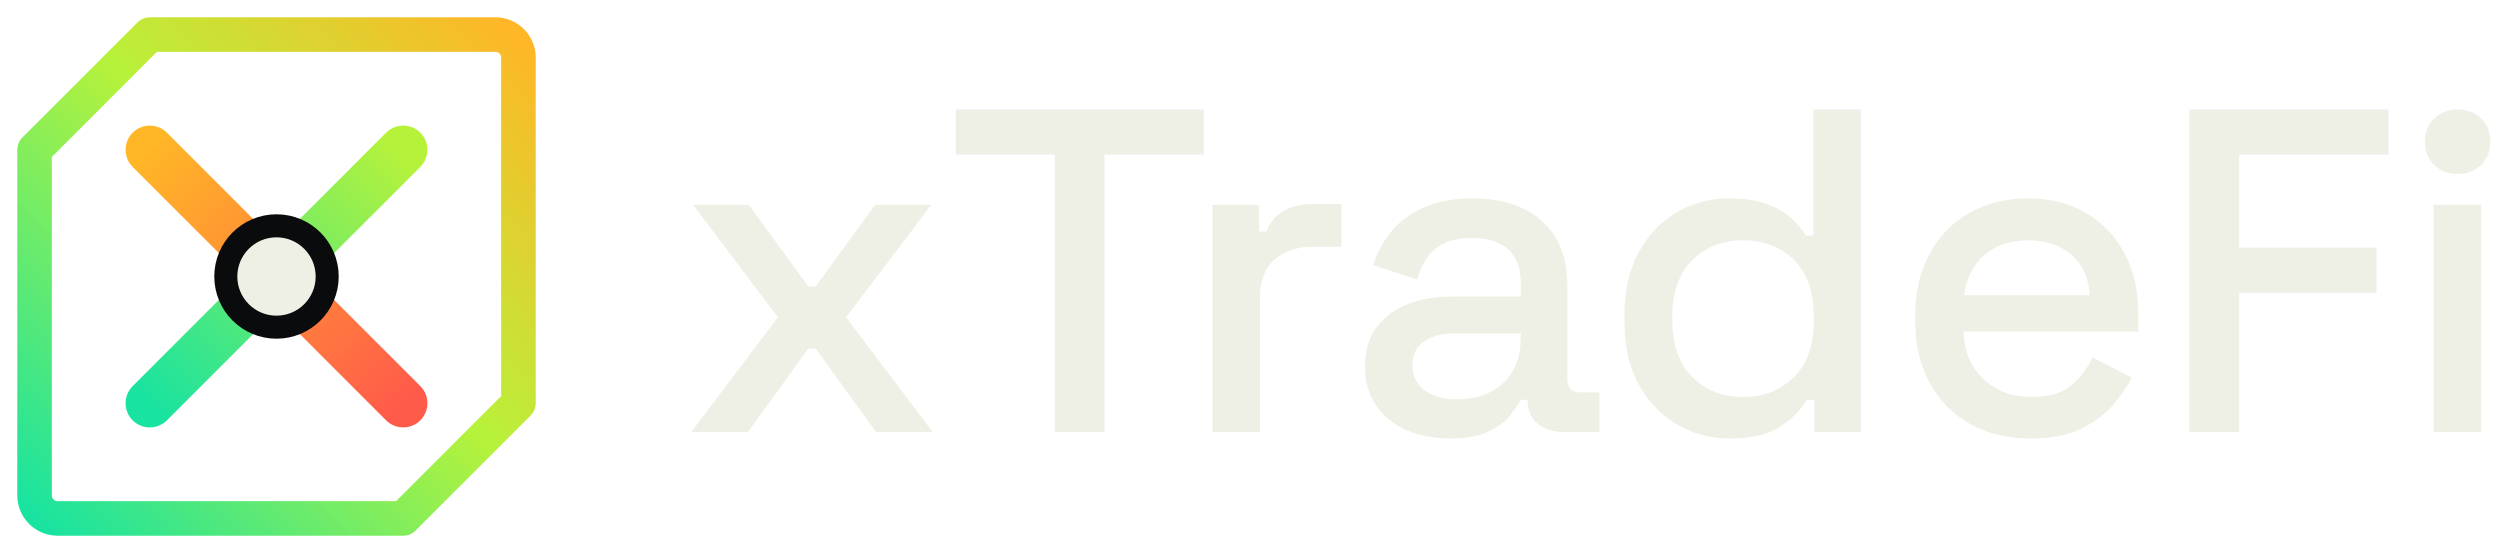
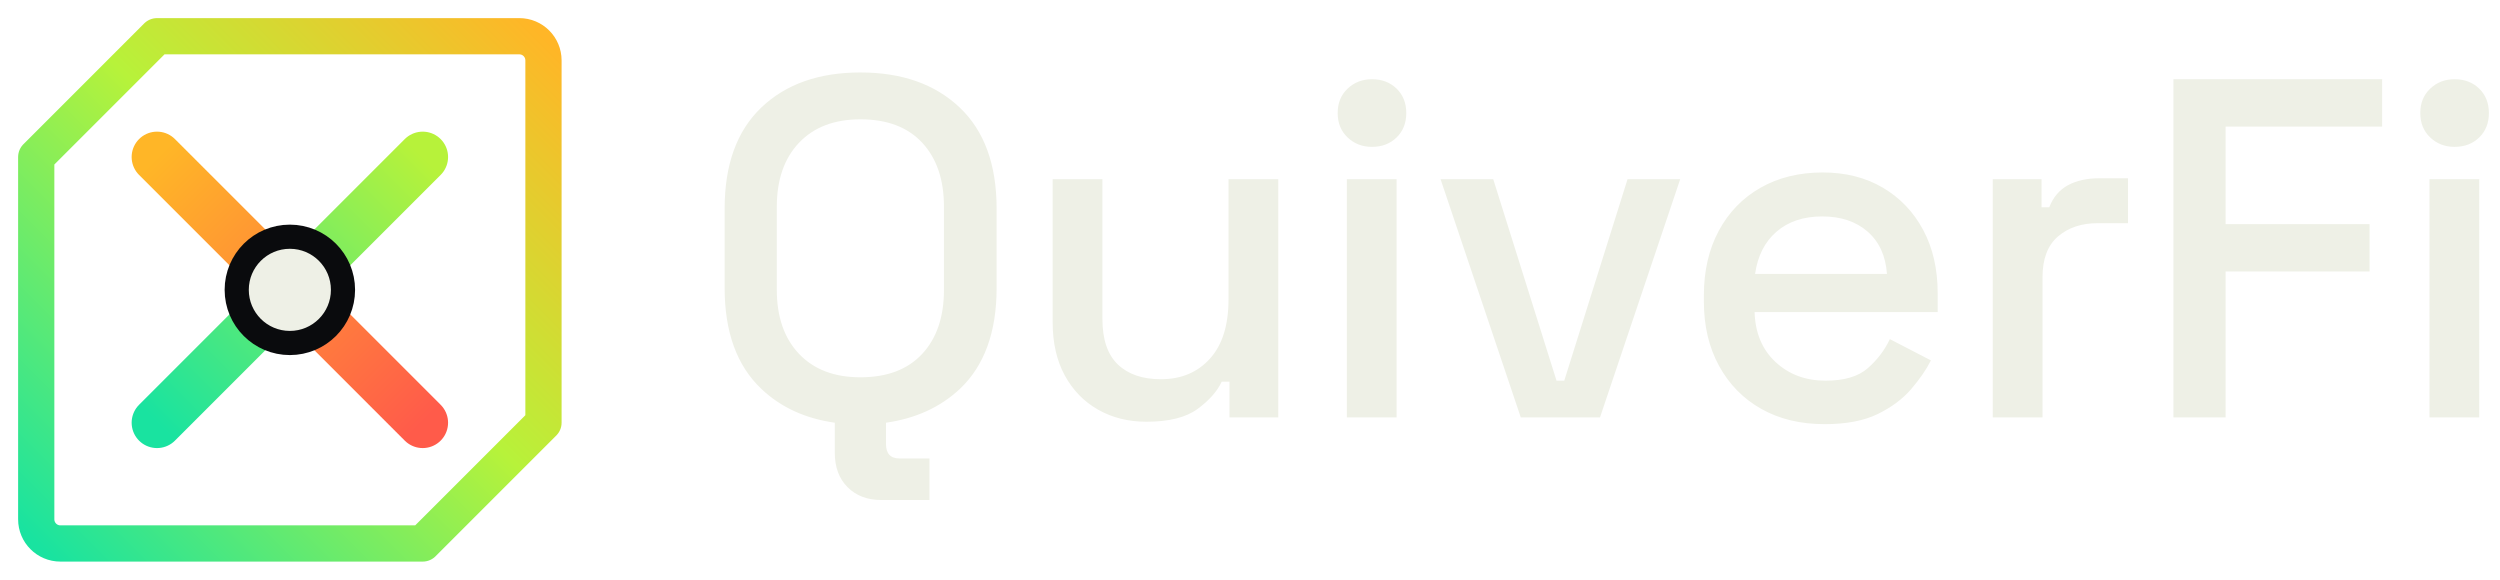
- <svg xmlns="http://www.w3.org/2000/svg" viewBox="0 0 217 48" width="217" height="48" fill="none" role="img" aria-label="xTradeFi">
+ <svg xmlns="http://www.w3.org/2000/svg" viewBox="0 0 207 48" width="207" height="48" fill="none" role="img" aria-label="QuiverFi">
  <defs>
    <linearGradient id="xs-t" x1="3" y1="45" x2="45" y2="3" gradientUnits="userSpaceOnUse">
      <stop stop-color="#19e3a0" />
      <stop offset=".55" stop-color="#b7f23a" />
      <stop offset="1" stop-color="#ffb627" />
    </linearGradient>
    <linearGradient id="xs-c" x1="13" y1="35" x2="35" y2="13" gradientUnits="userSpaceOnUse">
      <stop stop-color="#19e3a0" />
      <stop offset="1" stop-color="#b7f23a" />
    </linearGradient>
    <linearGradient id="xs-p" x1="13" y1="13" x2="35" y2="35" gradientUnits="userSpaceOnUse">
      <stop stop-color="#ffb627" />
      <stop offset="1" stop-color="#ff5b4a" />
    </linearGradient>
  </defs>
  <path d="M13 3H43a2 2 0 0 1 2 2V35L35 45H5a2 2 0 0 1-2-2V13Z" stroke="url(#xs-t)" stroke-width="3" stroke-linejoin="round" fill="none" />
  <path d="M13 13 35 35" stroke="url(#xs-p)" stroke-width="4.2" stroke-linecap="round" />
  <path d="M13 35 35 13" stroke="url(#xs-c)" stroke-width="4.2" stroke-linecap="round" />
  <circle cx="24" cy="24" r="4.4" fill="#eef0e6" stroke="#0a0b0d" stroke-width="2" />
-   <g transform="translate(58.64 37.50)">
-     <path d="M6.28 0L1.36 0L8.88 -9.96L1.52 -19.72L6.36 -19.72L11.52 -12.64L12.16 -12.64L17.32 -19.72L22.2 -19.72L14.8 -9.96L22.32 0L17.4 0L12.16 -7.24L11.52 -7.24L6.28 0M37.24 0L32.92 0L32.92 -24.08L24.32 -24.08L24.32 -28L45.84 -28L45.84 -24.08L37.24 -24.08L37.24 0M50.72 0L46.6 0L46.6 -19.72L50.64 -19.72L50.64 -17.4L51.28 -17.4Q51.76 -18.64 52.82 -19.22Q53.88 -19.8 55.44 -19.8L55.44 -19.8L57.8 -19.8L57.8 -16.08L55.28 -16.08Q53.28 -16.08 52 -14.98Q50.72 -13.88 50.72 -11.6L50.72 -11.6L50.72 0M67.24 0.56L67.24 0.56Q65.12 0.56 63.46 -0.16Q61.8 -0.88 60.82 -2.28Q59.84 -3.68 59.84 -5.68L59.84 -5.68Q59.84 -7.72 60.82 -9.06Q61.8 -10.4 63.5 -11.08Q65.2 -11.76 67.36 -11.76L67.36 -11.76L73.36 -11.76L73.36 -13.04Q73.36 -14.76 72.32 -15.8Q71.28 -16.84 69.12 -16.84L69.12 -16.84Q67 -16.84 65.88 -15.84Q64.76 -14.84 64.4 -13.24L64.4 -13.24L60.56 -14.48Q61.04 -16.08 62.1 -17.38Q63.16 -18.68 64.92 -19.48Q66.68 -20.28 69.16 -20.28L69.16 -20.28Q73 -20.28 75.2 -18.32Q77.4 -16.36 77.4 -12.76L77.4 -12.76L77.4 -4.64Q77.4 -3.44 78.52 -3.44L78.52 -3.44L80.2 -3.44L80.2 0L77.12 0Q75.72 0 74.84 -0.72Q73.96 -1.44 73.96 -2.68L73.96 -2.68L73.96 -2.8L73.36 -2.8Q73.04 -2.2 72.4 -1.4Q71.76 -0.6 70.52 -0.02Q69.28 0.56 67.24 0.56M67.84 -2.84L67.84 -2.84Q70.32 -2.84 71.84 -4.26Q73.36 -5.68 73.36 -8.16L73.36 -8.16L73.36 -8.56L67.6 -8.56Q65.96 -8.56 64.96 -7.86Q63.96 -7.16 63.96 -5.8L63.96 -5.8Q63.96 -4.44 65 -3.64Q66.04 -2.84 67.84 -2.84M91.48 0.56L91.48 0.56Q89.04 0.56 86.96 -0.64Q84.88 -1.84 83.62 -4.1Q82.36 -6.36 82.36 -9.56L82.36 -9.56L82.36 -10.16Q82.36 -13.32 83.6 -15.6Q84.84 -17.88 86.92 -19.08Q89 -20.28 91.48 -20.28L91.48 -20.28Q93.4 -20.28 94.7 -19.8Q96 -19.32 96.84 -18.58Q97.68 -17.84 98.12 -17.04L98.12 -17.04L98.76 -17.04L98.76 -28L102.88 -28L102.88 0L98.84 0L98.84 -2.8L98.2 -2.8Q97.44 -1.52 95.9 -0.48Q94.36 0.56 91.48 0.56M92.64 -3.04L92.64 -3.04Q95.32 -3.04 97.06 -4.76Q98.8 -6.48 98.8 -9.68L98.8 -9.68L98.8 -10.04Q98.8 -13.2 97.08 -14.92Q95.36 -16.64 92.64 -16.64L92.64 -16.64Q90 -16.64 88.26 -14.92Q86.52 -13.2 86.52 -10.04L86.52 -10.04L86.52 -9.68Q86.52 -6.48 88.26 -4.76Q90 -3.04 92.64 -3.04M117.6 0.56L117.6 0.56Q114.6 0.56 112.36 -0.7Q110.12 -1.96 108.86 -4.26Q107.6 -6.56 107.6 -9.6L107.6 -9.6L107.6 -10.08Q107.6 -13.16 108.84 -15.46Q110.08 -17.76 112.3 -19.02Q114.52 -20.28 117.44 -20.28L117.44 -20.28Q120.28 -20.28 122.42 -19.02Q124.56 -17.76 125.76 -15.52Q126.96 -13.28 126.96 -10.28L126.96 -10.28L126.96 -8.72L111.8 -8.72Q111.88 -6.12 113.54 -4.58Q115.2 -3.04 117.68 -3.04L117.68 -3.04Q120 -3.04 121.18 -4.08Q122.36 -5.12 123 -6.48L123 -6.48L126.4 -4.72Q125.84 -3.6 124.78 -2.36Q123.72 -1.12 122 -0.28Q120.28 0.56 117.6 0.56M111.84 -11.88L111.84 -11.88L122.76 -11.88Q122.6 -14.12 121.16 -15.38Q119.72 -16.64 117.4 -16.64L117.4 -16.64Q115.08 -16.64 113.62 -15.38Q112.16 -14.12 111.84 -11.88M135.72 0L131.4 0L131.4 -28L148.68 -28L148.68 -24.08L135.72 -24.08L135.72 -16L147.64 -16L147.64 -12.08L135.72 -12.08L135.72 0M156.72 0L152.6 0L152.6 -19.72L156.72 -19.72L156.72 0M154.68 -22.4L154.68 -22.4Q153.48 -22.4 152.66 -23.18Q151.84 -23.96 151.84 -25.2L151.84 -25.2Q151.84 -26.44 152.66 -27.22Q153.48 -28 154.68 -28L154.68 -28Q155.92 -28 156.72 -27.22Q157.52 -26.44 157.52 -25.2L157.52 -25.2Q157.52 -23.96 156.72 -23.18Q155.92 -22.4 154.68 -22.4" fill="#eef0e6" />
+   <g transform="translate(57.8 34.56)">
+     <path d="M19.16 6.84L15.16 6.84Q13.44 6.84 12.38 5.78Q11.32 4.72 11.32 2.92L11.32 2.92L11.32 0.44Q7.64 -0.08 5.24 -2.36L5.24 -2.36Q2.2 -5.24 2.2 -10.72L2.2 -10.72L2.2 -17.28Q2.2 -22.76 5.24 -25.66Q8.28 -28.56 13.44 -28.56Q18.6 -28.56 21.66 -25.66Q24.72 -22.76 24.72 -17.28L24.72 -17.28L24.72 -10.72Q24.72 -5.24 21.68 -2.36L21.68 -2.36Q19.24 -0.08 15.56 0.44L15.56 0.44L15.56 2.2Q15.56 3.4 16.68 3.4L16.68 3.4L19.16 3.4L19.16 6.84M13.44 -3.32L13.44 -3.32Q16.76 -3.32 18.56 -5.26Q20.36 -7.2 20.36 -10.56L20.36 -10.56L20.36 -17.44Q20.36 -20.8 18.56 -22.74Q16.76 -24.68 13.44 -24.68L13.44 -24.68Q10.2 -24.68 8.36 -22.74Q6.52 -20.8 6.52 -17.44L6.52 -17.44L6.52 -10.56Q6.52 -7.2 8.36 -5.26Q10.2 -3.32 13.44 -3.32M37.12 0.36L37.12 0.36Q34.88 0.36 33.12 -0.64Q31.36 -1.64 30.36 -3.48Q29.36 -5.32 29.36 -7.88L29.36 -7.88L29.36 -19.72L33.48 -19.72L33.48 -8.16Q33.48 -5.6 34.76 -4.38Q36.04 -3.16 38.32 -3.16L38.32 -3.16Q40.84 -3.16 42.38 -4.86Q43.92 -6.56 43.92 -9.76L43.92 -9.76L43.92 -19.72L48.04 -19.72L48.04 0L44 0L44 -2.96L43.36 -2.96Q42.8 -1.76 41.36 -0.7Q39.92 0.36 37.12 0.36M57.84 0L53.72 0L53.72 -19.72L57.84 -19.72L57.84 0M55.8 -22.4L55.8 -22.4Q54.6 -22.4 53.78 -23.18Q52.96 -23.96 52.96 -25.2L52.96 -25.2Q52.96 -26.44 53.78 -27.22Q54.6 -28 55.8 -28L55.8 -28Q57.04 -28 57.84 -27.22Q58.64 -26.44 58.64 -25.2L58.64 -25.2Q58.64 -23.96 57.84 -23.18Q57.04 -22.4 55.8 -22.4M74.68 0L68.12 0L61.48 -19.72L65.84 -19.72L71.08 -3.04L71.72 -3.04L76.96 -19.72L81.32 -19.72L74.68 0M93.28 0.56L93.28 0.56Q90.28 0.56 88.04 -0.7Q85.8 -1.96 84.54 -4.26Q83.28 -6.56 83.28 -9.6L83.28 -9.6L83.28 -10.08Q83.28 -13.16 84.52 -15.46Q85.76 -17.76 87.98 -19.02Q90.2 -20.28 93.12 -20.28L93.12 -20.28Q95.96 -20.28 98.1 -19.02Q100.24 -17.76 101.44 -15.52Q102.64 -13.28 102.64 -10.28L102.64 -10.28L102.64 -8.72L87.48 -8.72Q87.56 -6.12 89.22 -4.58Q90.88 -3.04 93.36 -3.04L93.36 -3.04Q95.68 -3.04 96.86 -4.08Q98.04 -5.12 98.68 -6.48L98.68 -6.48L102.08 -4.72Q101.52 -3.6 100.46 -2.36Q99.4 -1.12 97.68 -0.28Q95.96 0.56 93.28 0.56M87.52 -11.88L87.52 -11.88L98.44 -11.88Q98.28 -14.12 96.84 -15.38Q95.4 -16.64 93.08 -16.64L93.08 -16.64Q90.76 -16.64 89.3 -15.38Q87.84 -14.12 87.52 -11.88M111.32 0L107.2 0L107.2 -19.72L111.24 -19.72L111.24 -17.4L111.88 -17.4Q112.36 -18.64 113.42 -19.22Q114.48 -19.8 116.04 -19.8L116.04 -19.8L118.4 -19.8L118.4 -16.08L115.88 -16.08Q113.88 -16.08 112.6 -14.98Q111.32 -13.88 111.32 -11.6L111.32 -11.6L111.32 0M126.48 0L122.16 0L122.16 -28L139.44 -28L139.44 -24.08L126.48 -24.08L126.48 -16L138.4 -16L138.4 -12.08L126.48 -12.08L126.48 0M147.48 0L143.36 0L143.36 -19.72L147.48 -19.72L147.48 0M145.44 -22.4L145.44 -22.4Q144.24 -22.4 143.42 -23.18Q142.6 -23.96 142.6 -25.2L142.6 -25.2Q142.6 -26.44 143.42 -27.22Q144.24 -28 145.44 -28L145.44 -28Q146.68 -28 147.48 -27.22Q148.28 -26.44 148.28 -25.2L148.28 -25.2Q148.28 -23.96 147.48 -23.18Q146.68 -22.4 145.44 -22.4" fill="#eef0e6" />
  </g>
</svg>
